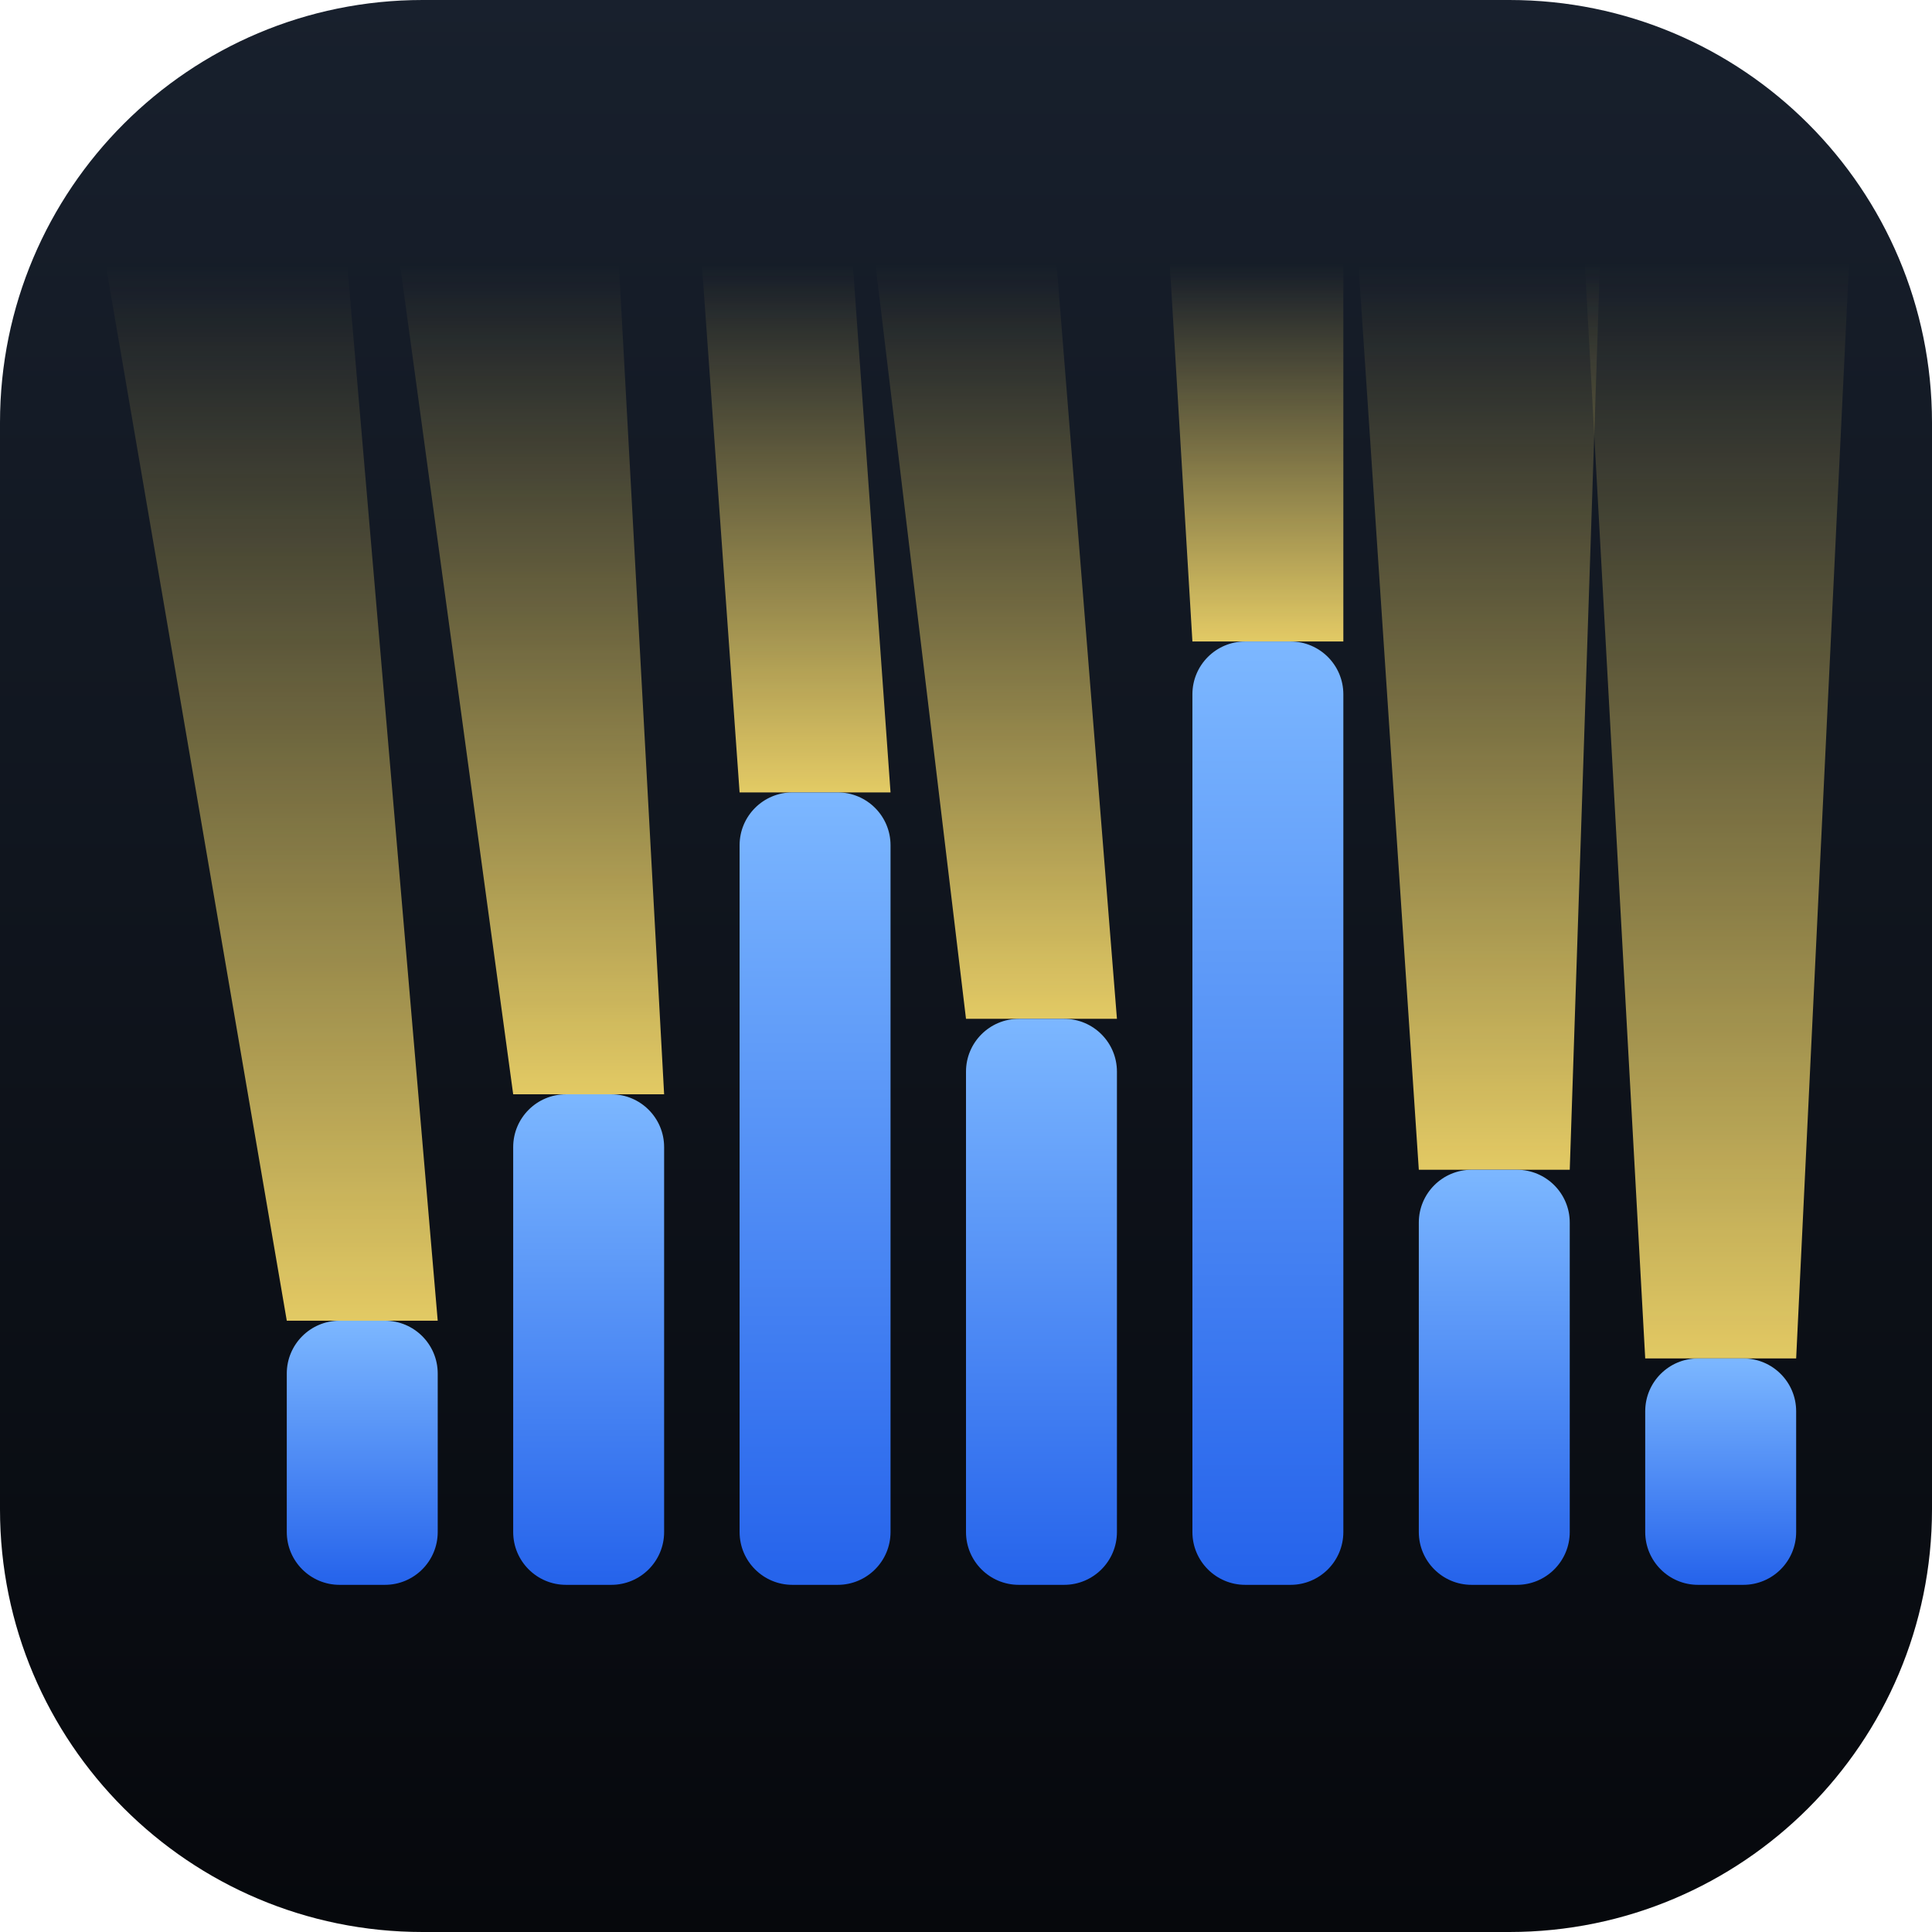
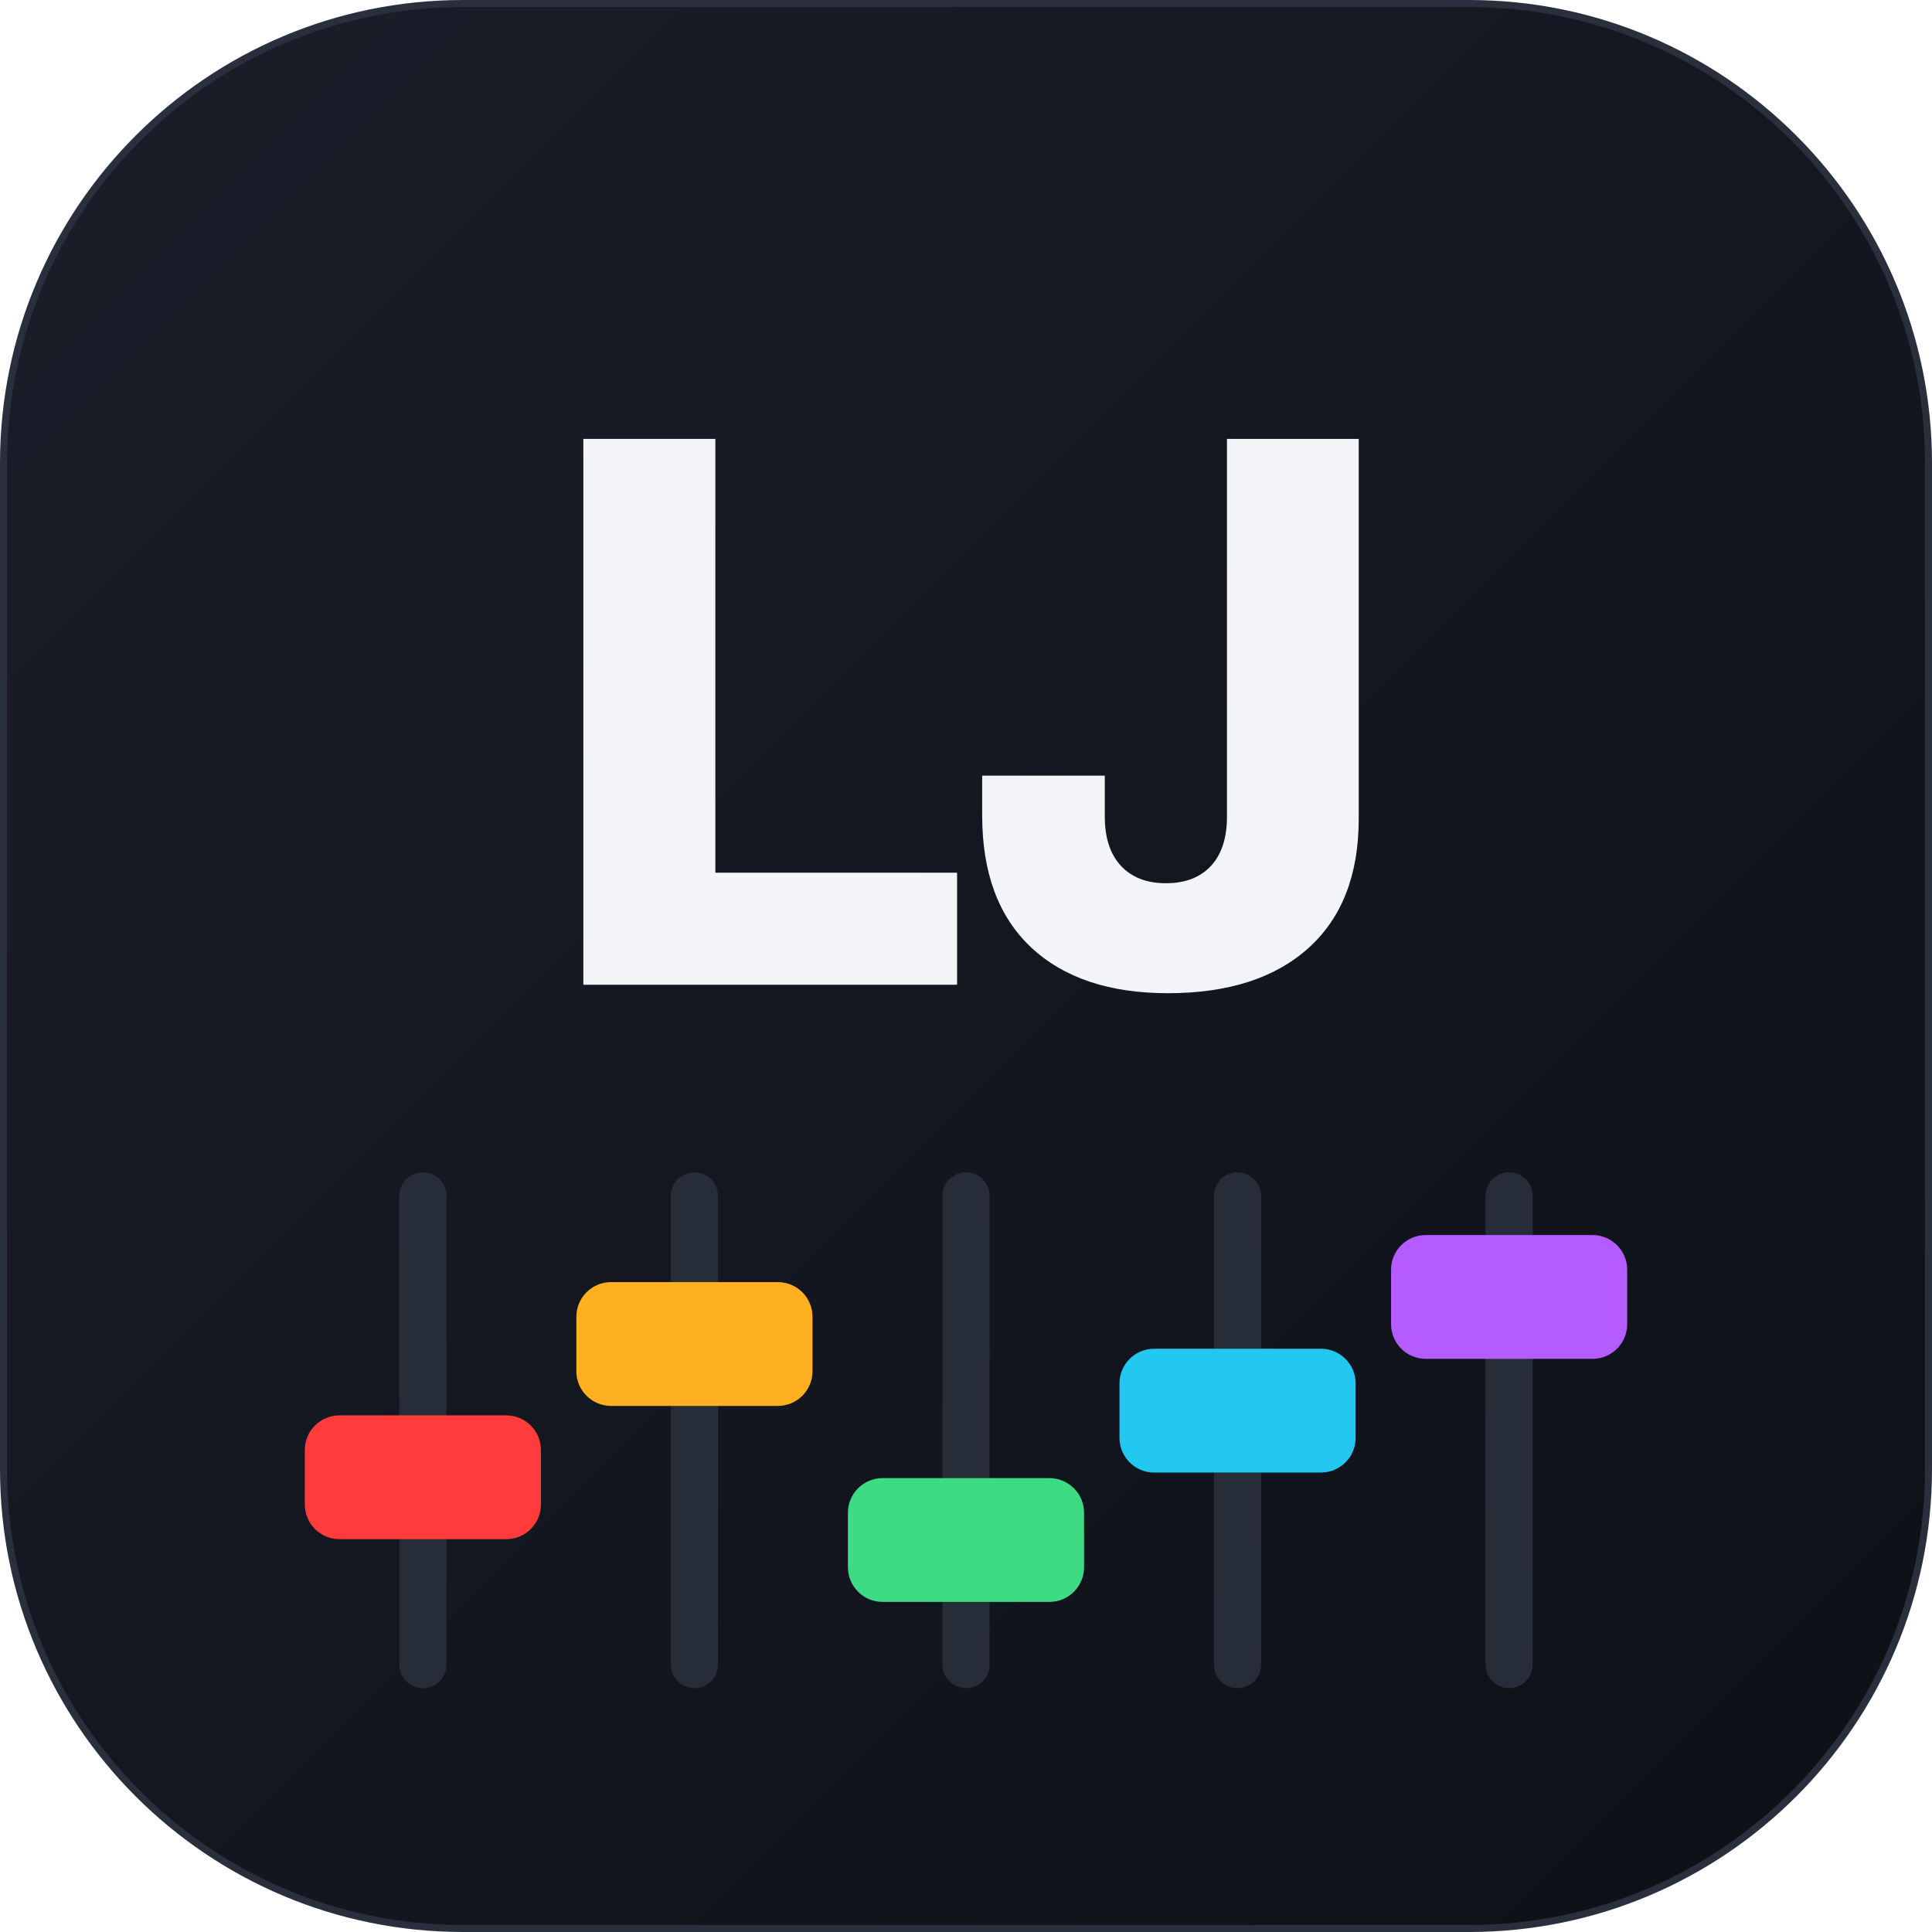
- <svg xmlns="http://www.w3.org/2000/svg" viewBox="0 0 512 512" role="img" aria-label="LJ Link">
+ <svg xmlns="http://www.w3.org/2000/svg" viewBox="100 100 824 824" role="img" aria-label="LJ Link">
  <defs>
-     <linearGradient id="bg" x1="0" y1="0" x2="0" y2="1">
-       <stop offset="0" stop-color="#18202d" />
-       <stop offset="1" stop-color="#06080c" />
-     </linearGradient>
-     <linearGradient id="beam" x1="0" y1="1" x2="0" y2="0">
-       <stop offset="0" stop-color="#ffe26e" stop-opacity="1" />
-       <stop offset="1" stop-color="#ffe26e" stop-opacity="0" />
-     </linearGradient>
-     <linearGradient id="bar" x1="0" y1="0" x2="0" y2="1">
-       <stop offset="0" stop-color="#7cb7ff" />
-       <stop offset="1" stop-color="#2563eb" />
+     <linearGradient id="tile" gradientUnits="userSpaceOnUse" x1="100" y1="100" x2="924" y2="924">
+       <stop offset="0" stop-color="#1A1E2A" />
+       <stop offset="1" stop-color="#0D1016" />
    </linearGradient>
  </defs>
-   <rect width="512" height="512" rx="112" fill="url(#bg)" />
-   <g fill="url(#beam)" opacity=".88">
-     <polygon points="76,350 116,350 92,70 28,70" />
-     <polygon points="136,290 176,290 164,70 106,70" />
-     <polygon points="196,210 236,210 226,70 186,70" />
-     <polygon points="256,270 296,270 280,70 232,70" />
-     <polygon points="316,170 356,170 356,70 310,70" />
-     <polygon points="376,310 416,310 424,70 360,70" />
-     <polygon points="436,360 476,360 490,70 420,70" />
+   <rect x="101.5" y="101.5" width="821" height="821" rx="196" fill="url(#tile)" stroke="#2A2F3D" stroke-width="3" />
+   <path fill="#F2F4F8" d="M348.8 520L348.8 287.2L405.1 287.2L405.1 472.2L508.2 472.2L508.2 520L348.8 520ZM598.1 523.6Q560.6 523.6 539.7 504Q518.9 484.4 518.9 447.8L518.9 430.8L571.2 430.8L571.2 448.3Q571.2 462 578.2 469.4Q585.1 476.7 597.3 476.7Q609.5 476.7 616.4 469.4Q623.3 462 623.3 448.3L623.3 287.2L679.5 287.2L679.5 449.2Q679.5 485 658.1 504.3Q636.7 523.6 598.1 523.6Z" />
+   <g fill="#272C39">
+     <rect x="270.29" y="600" width="20.14" height="220" rx="10.07" />
+     <rect x="386.11" y="600" width="20.14" height="220" rx="10.07" />
+     <rect x="501.93" y="600" width="20.14" height="220" rx="10.07" />
+     <rect x="617.75" y="600" width="20.14" height="220" rx="10.07" />
+     <rect x="733.57" y="600" width="20.14" height="220" rx="10.07" />
  </g>
-   <g fill="url(#bar)">
-     <rect x="76" y="350" width="40" height="70" rx="14" />
-     <rect x="136" y="290" width="40" height="130" rx="14" />
-     <rect x="196" y="210" width="40" height="210" rx="14" />
-     <rect x="256" y="270" width="40" height="150" rx="14" />
-     <rect x="316" y="170" width="40" height="250" rx="14" />
-     <rect x="376" y="310" width="40" height="110" rx="14" />
-     <rect x="436" y="360" width="40" height="60" rx="14" />
-   </g>
+   <rect x="230" y="703.66" width="100.71" height="52.8" rx="14.78" fill="#FF3B3B" />
+   <rect x="345.82" y="646.82" width="100.71" height="52.8" rx="14.78" fill="#FFB020" />
+   <rect x="461.64" y="730.42" width="100.71" height="52.8" rx="14.78" fill="#3DDC84" />
+   <rect x="577.46" y="675.24" width="100.71" height="52.8" rx="14.78" fill="#22C8F0" />
+   <rect x="693.29" y="626.75" width="100.71" height="52.8" rx="14.78" fill="#B45CFF" />
</svg>
